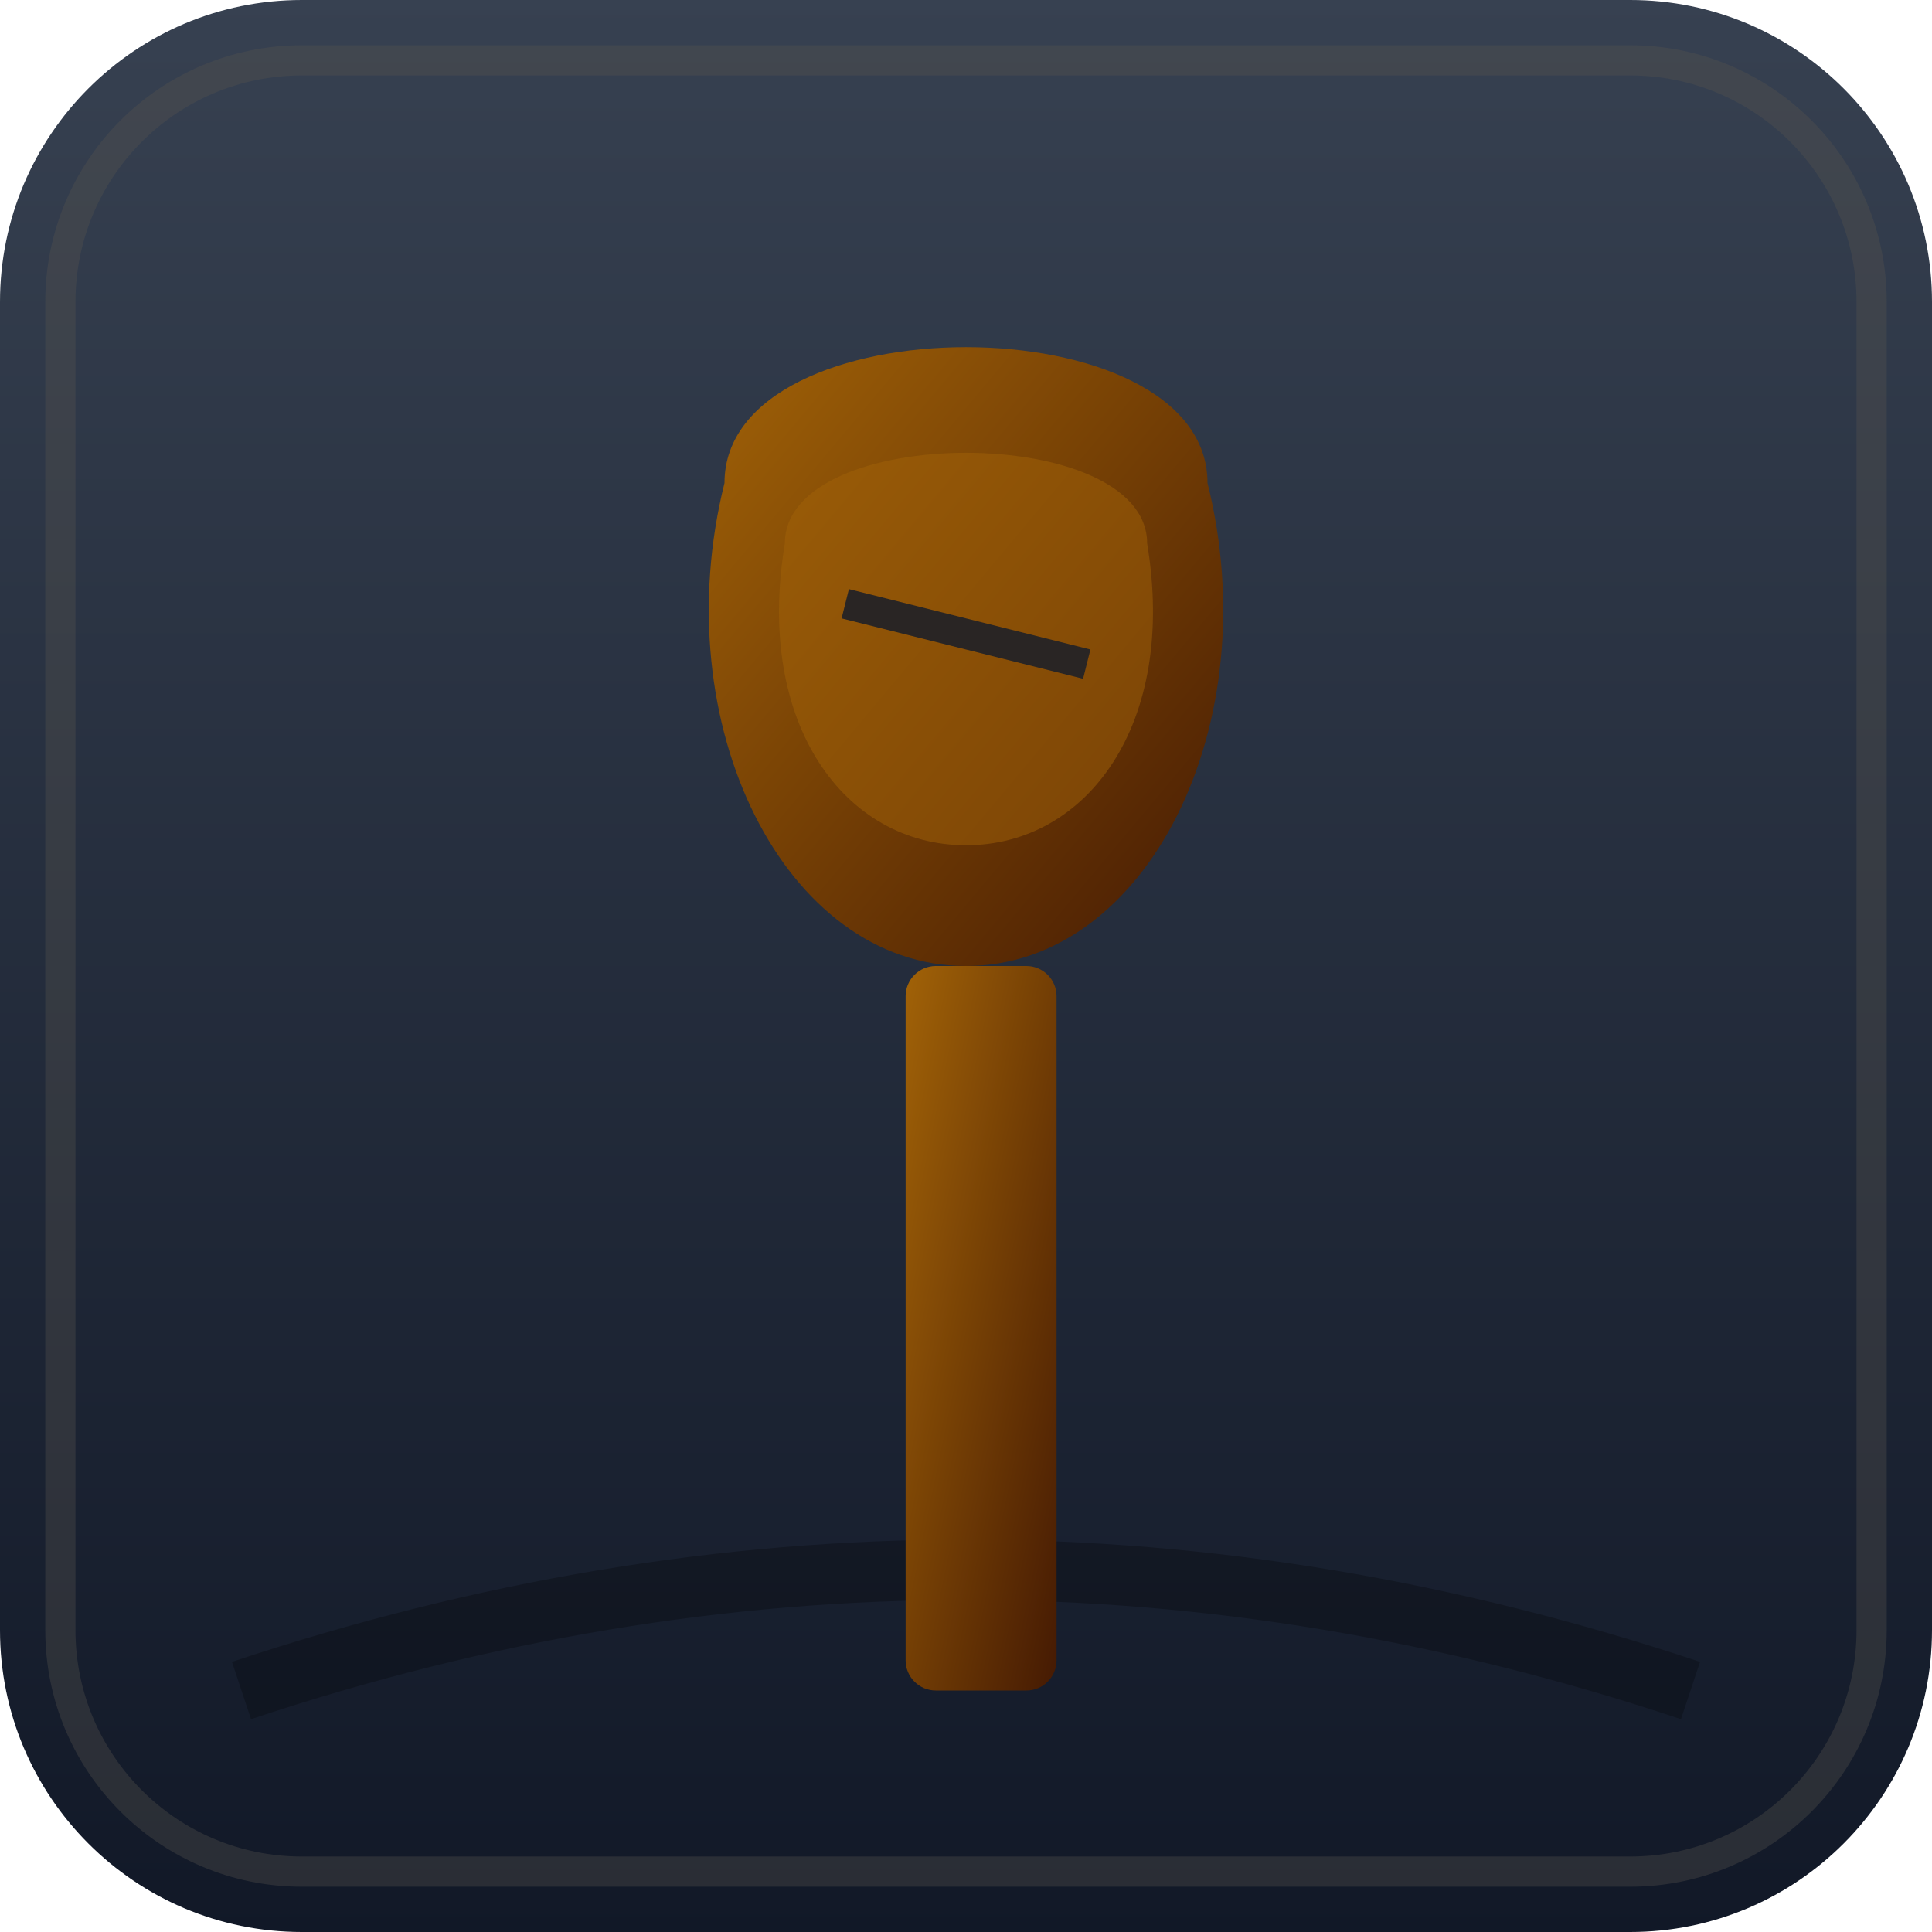
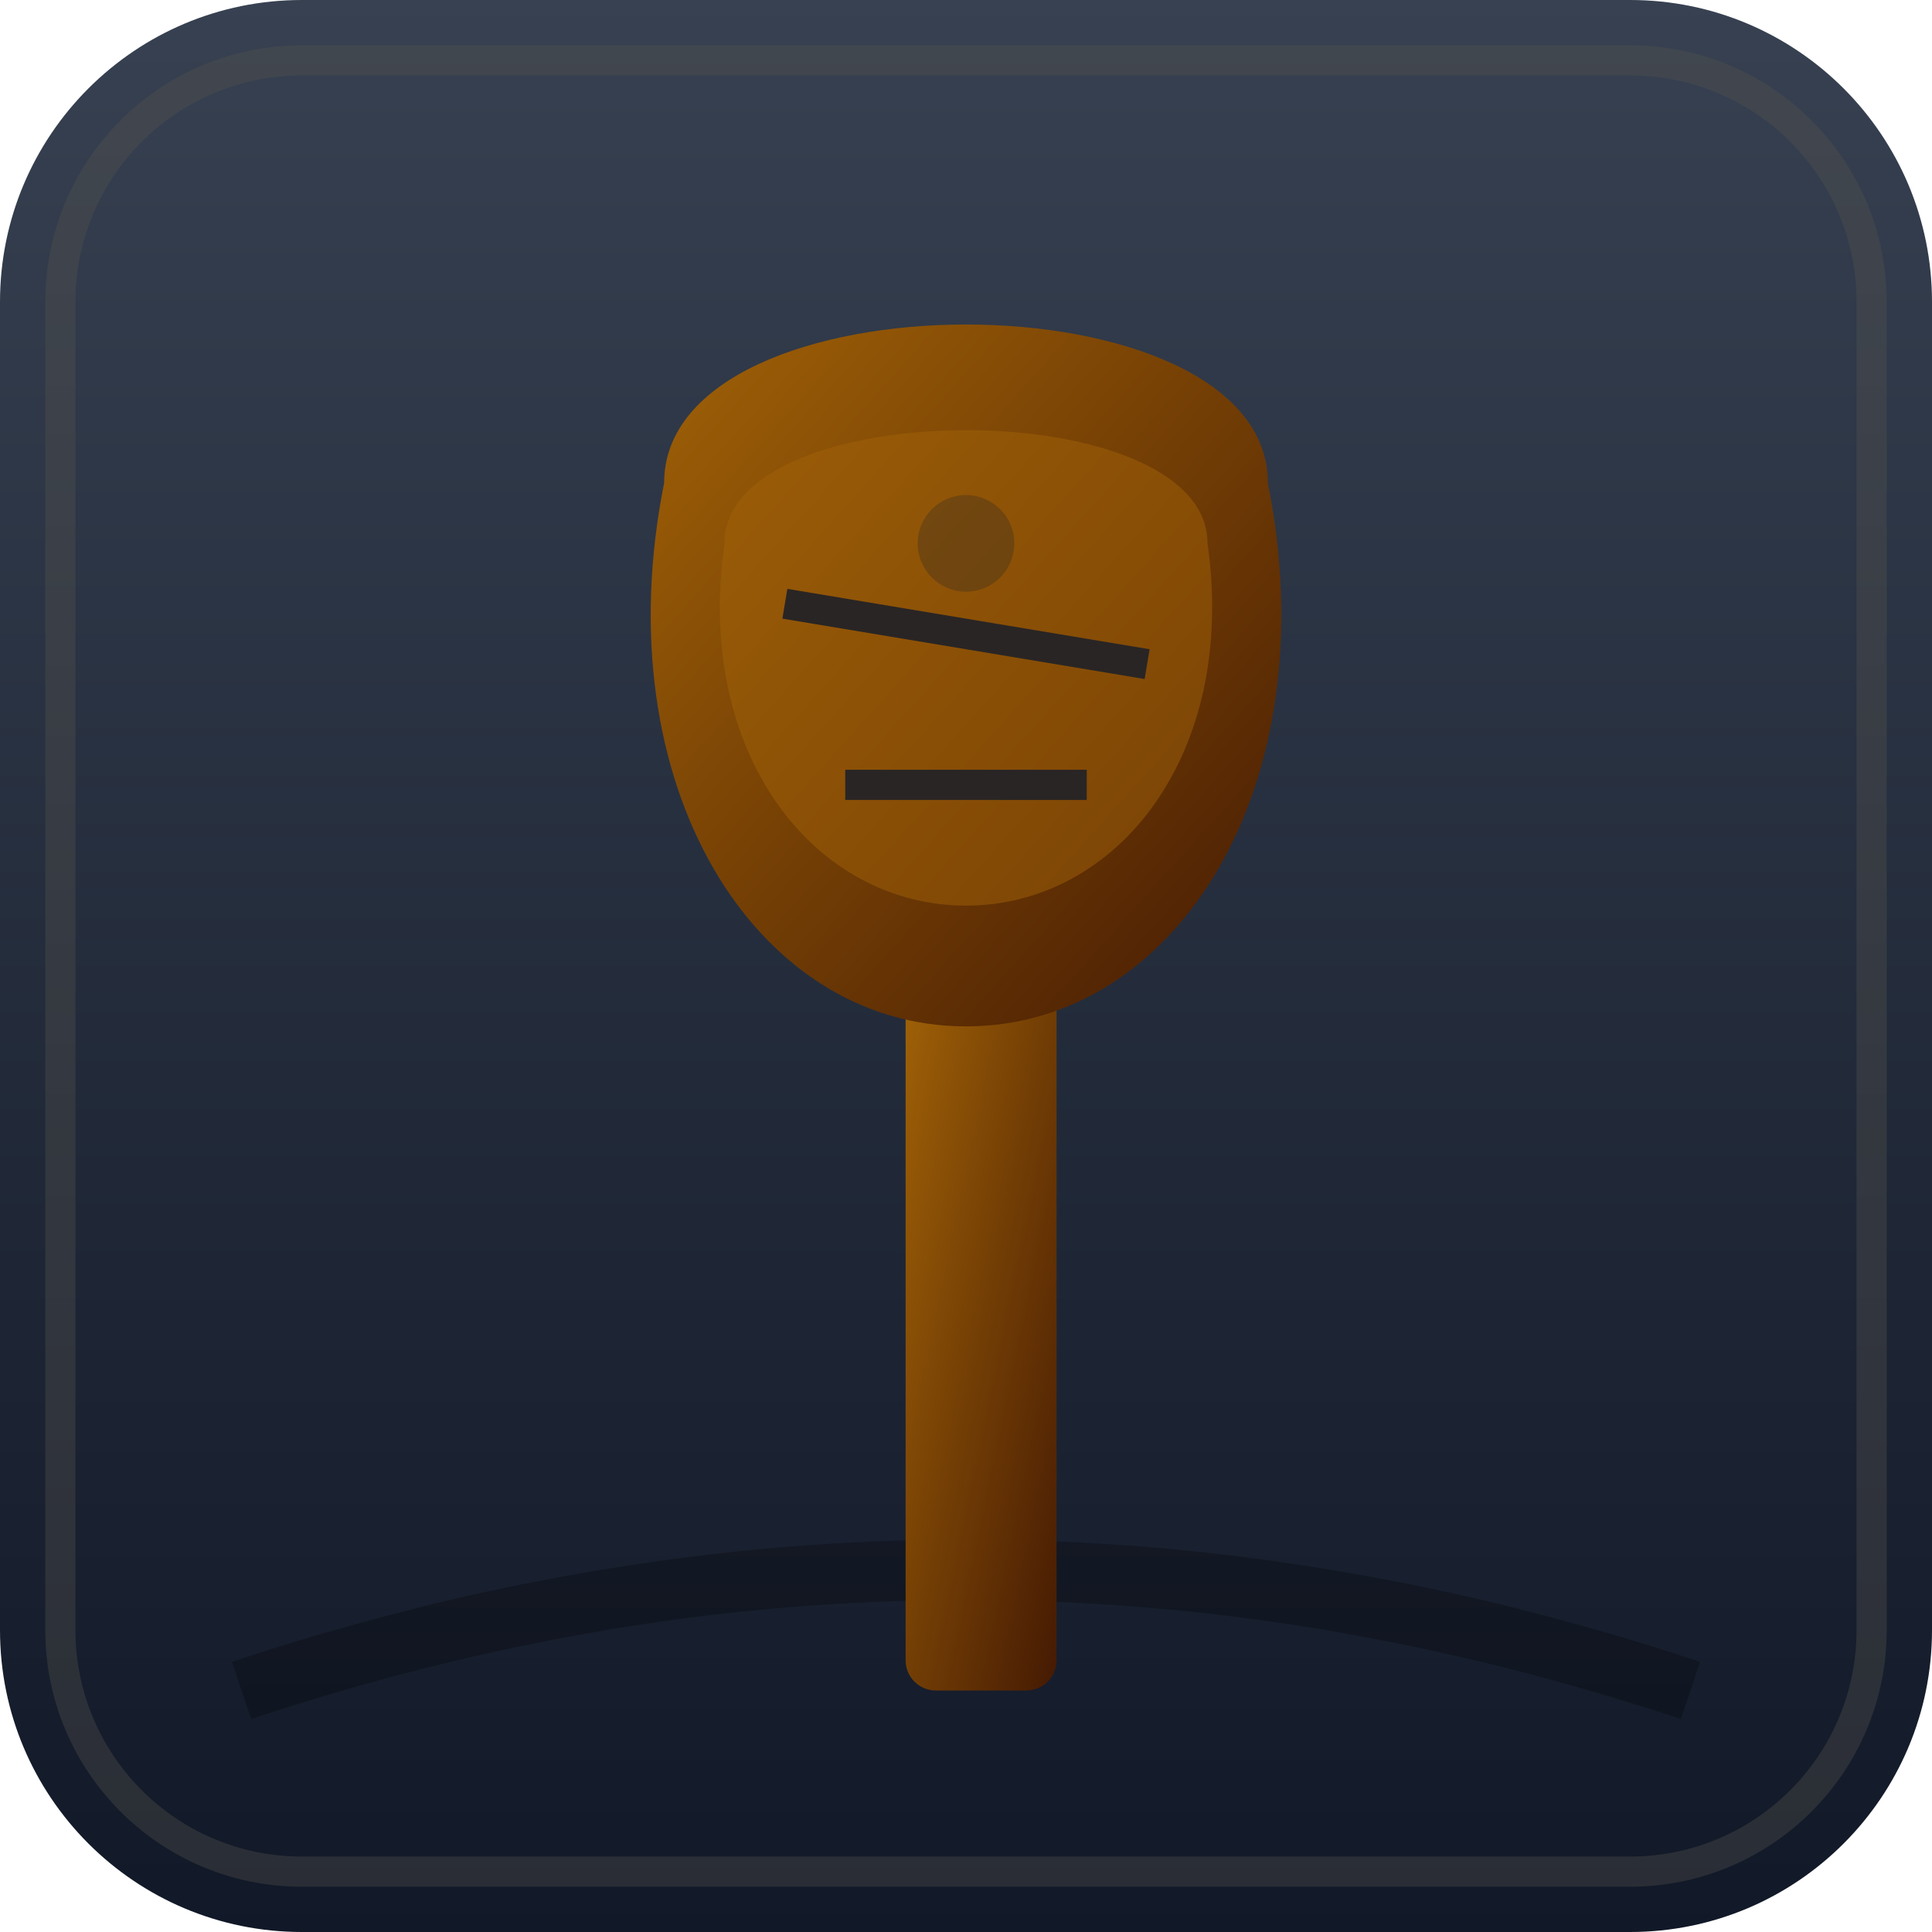
<svg xmlns="http://www.w3.org/2000/svg" viewBox="0 0 32 32" fill="none">
  <defs>
    <linearGradient id="club-bg" x1="0" y1="0" x2="0" y2="1">
      <stop offset="0%" stop-color="#374151" />
      <stop offset="100%" stop-color="#111827" />
    </linearGradient>
    <linearGradient id="club-steel" x1="0" y1="0" x2="1" y2="1">
      <stop offset="0%" stop-color="#f8fafc" />
      <stop offset="35%" stop-color="#cbd5e1" />
      <stop offset="70%" stop-color="#94a3b8" />
      <stop offset="100%" stop-color="#64748b" />
    </linearGradient>
    <linearGradient id="club-steel-dark" x1="0" y1="0" x2="1" y2="0">
      <stop offset="0%" stop-color="#475569" />
      <stop offset="50%" stop-color="#e2e8f0" />
      <stop offset="100%" stop-color="#334155" />
    </linearGradient>
    <linearGradient id="club-gold" x1="0" y1="0" x2="0" y2="1">
      <stop offset="0%" stop-color="#fde68a" />
      <stop offset="50%" stop-color="#d97706" />
      <stop offset="100%" stop-color="#92400e" />
    </linearGradient>
    <linearGradient id="club-wood" x1="0" y1="0" x2="1" y2="1">
      <stop offset="0%" stop-color="#a16207" />
      <stop offset="100%" stop-color="#451a03" />
    </linearGradient>
    <linearGradient id="club-leather" x1="0" y1="0" x2="0" y2="1">
      <stop offset="0%" stop-color="#78716c" />
      <stop offset="100%" stop-color="#292524" />
    </linearGradient>
+     <linearGradient id="club-cloth" x1="0" y1="0" x2="0" y2="1">
+       <stop offset="0%" stop-color="#f5f5f4" />
+       <stop offset="100%" stop-color="#a8a29e" />
+     </linearGradient>
    <radialGradient id="club-gem" cx="40%" cy="35%" r="65%">
      <stop offset="0%" stop-color="#e9d5ff" />
      <stop offset="45%" stop-color="#a78bfa" />
      <stop offset="100%" stop-color="#5b21b6" />
    </radialGradient>
    <filter id="club-glow" x="-20%" y="-20%" width="140%" height="140%">
      <feGaussianBlur stdDeviation="0.6" result="b" />
      <feMerge>
        <feMergeNode in="b" />
        <feMergeNode in="SourceGraphic" />
      </feMerge>
    </filter>
  </defs>
  <rect width="32" height="32" rx="5" fill="url(#club-bg)" />
  <rect x="1" y="1" width="30" height="30" rx="4" fill="none" stroke="#57534e" stroke-opacity="0.35" stroke-width="0.5" />
  <path d="M4 28 Q16 24 28 28" stroke="#000" stroke-opacity="0.25" stroke-width="1" fill="none" />
  <rect x="15" y="16" width="2.5" height="12" rx="0.5" fill="url(#club-wood)" />
-   <path d="M12 8 C12 5 20 5 20 8 C21 12 19 16 16 16 C13 16 11 12 12 8 Z" fill="url(#club-wood)" />
-   <path d="M13 9 C13 7 19 7 19 9 C19.5 12 18 14 16 14 C14 14 12.5 12 13 9 Z" fill="#a16207" opacity="0.5" />
-   <path d="M14 10 L18 11" stroke="#292524" stroke-width="0.5" />
+   <path d="M11 8 C11 4.5 21 4.5 21 8 C22 13 19.5 17 16 17 C12.5 17 10 13 11 8 Z" fill="url(#club-wood)" />
+   <path d="M12 9 C12 6.5 20 6.5 20 9 C20.5 12.5 18.5 15 16 15 C13.5 15 11.5 12.5 12 9 Z" fill="#a16207" opacity="0.5" />
+   <path d="M13 10 L19 11 M14 13 L18 13" stroke="#292524" stroke-width="0.5" />
+   <circle cx="16" cy="9" r="0.8" fill="#292524" opacity="0.3" />
</svg>
